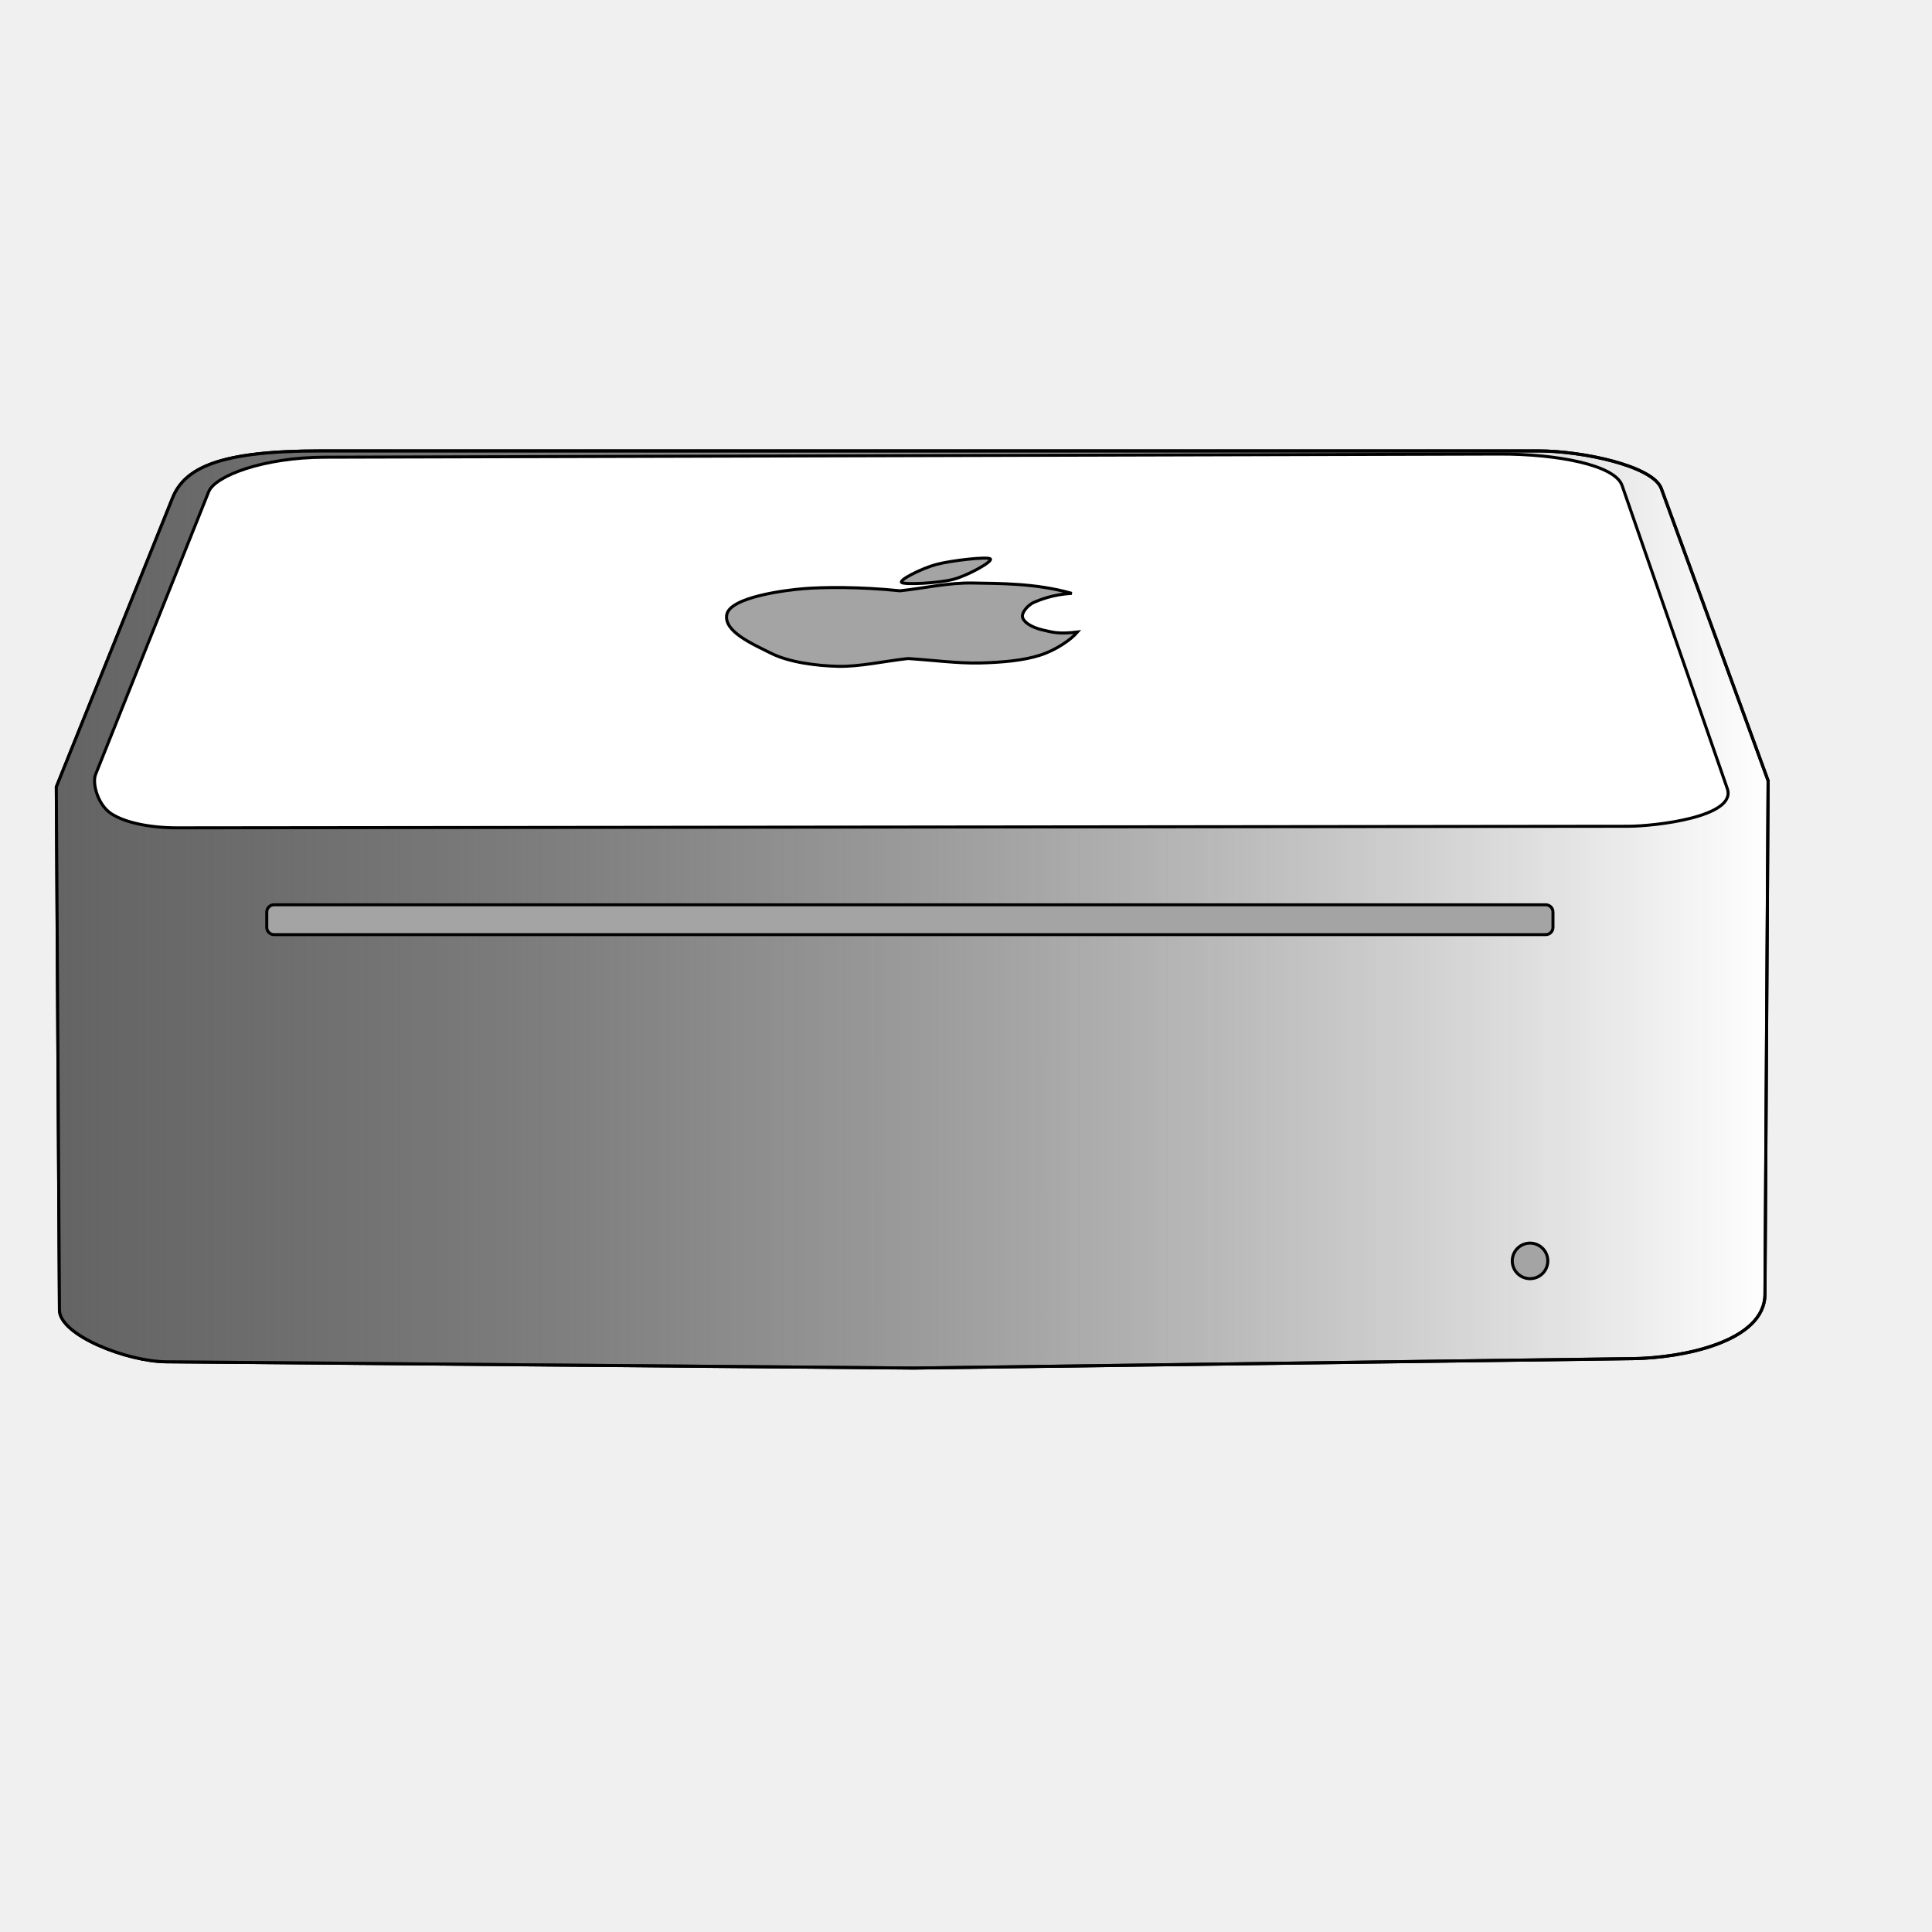
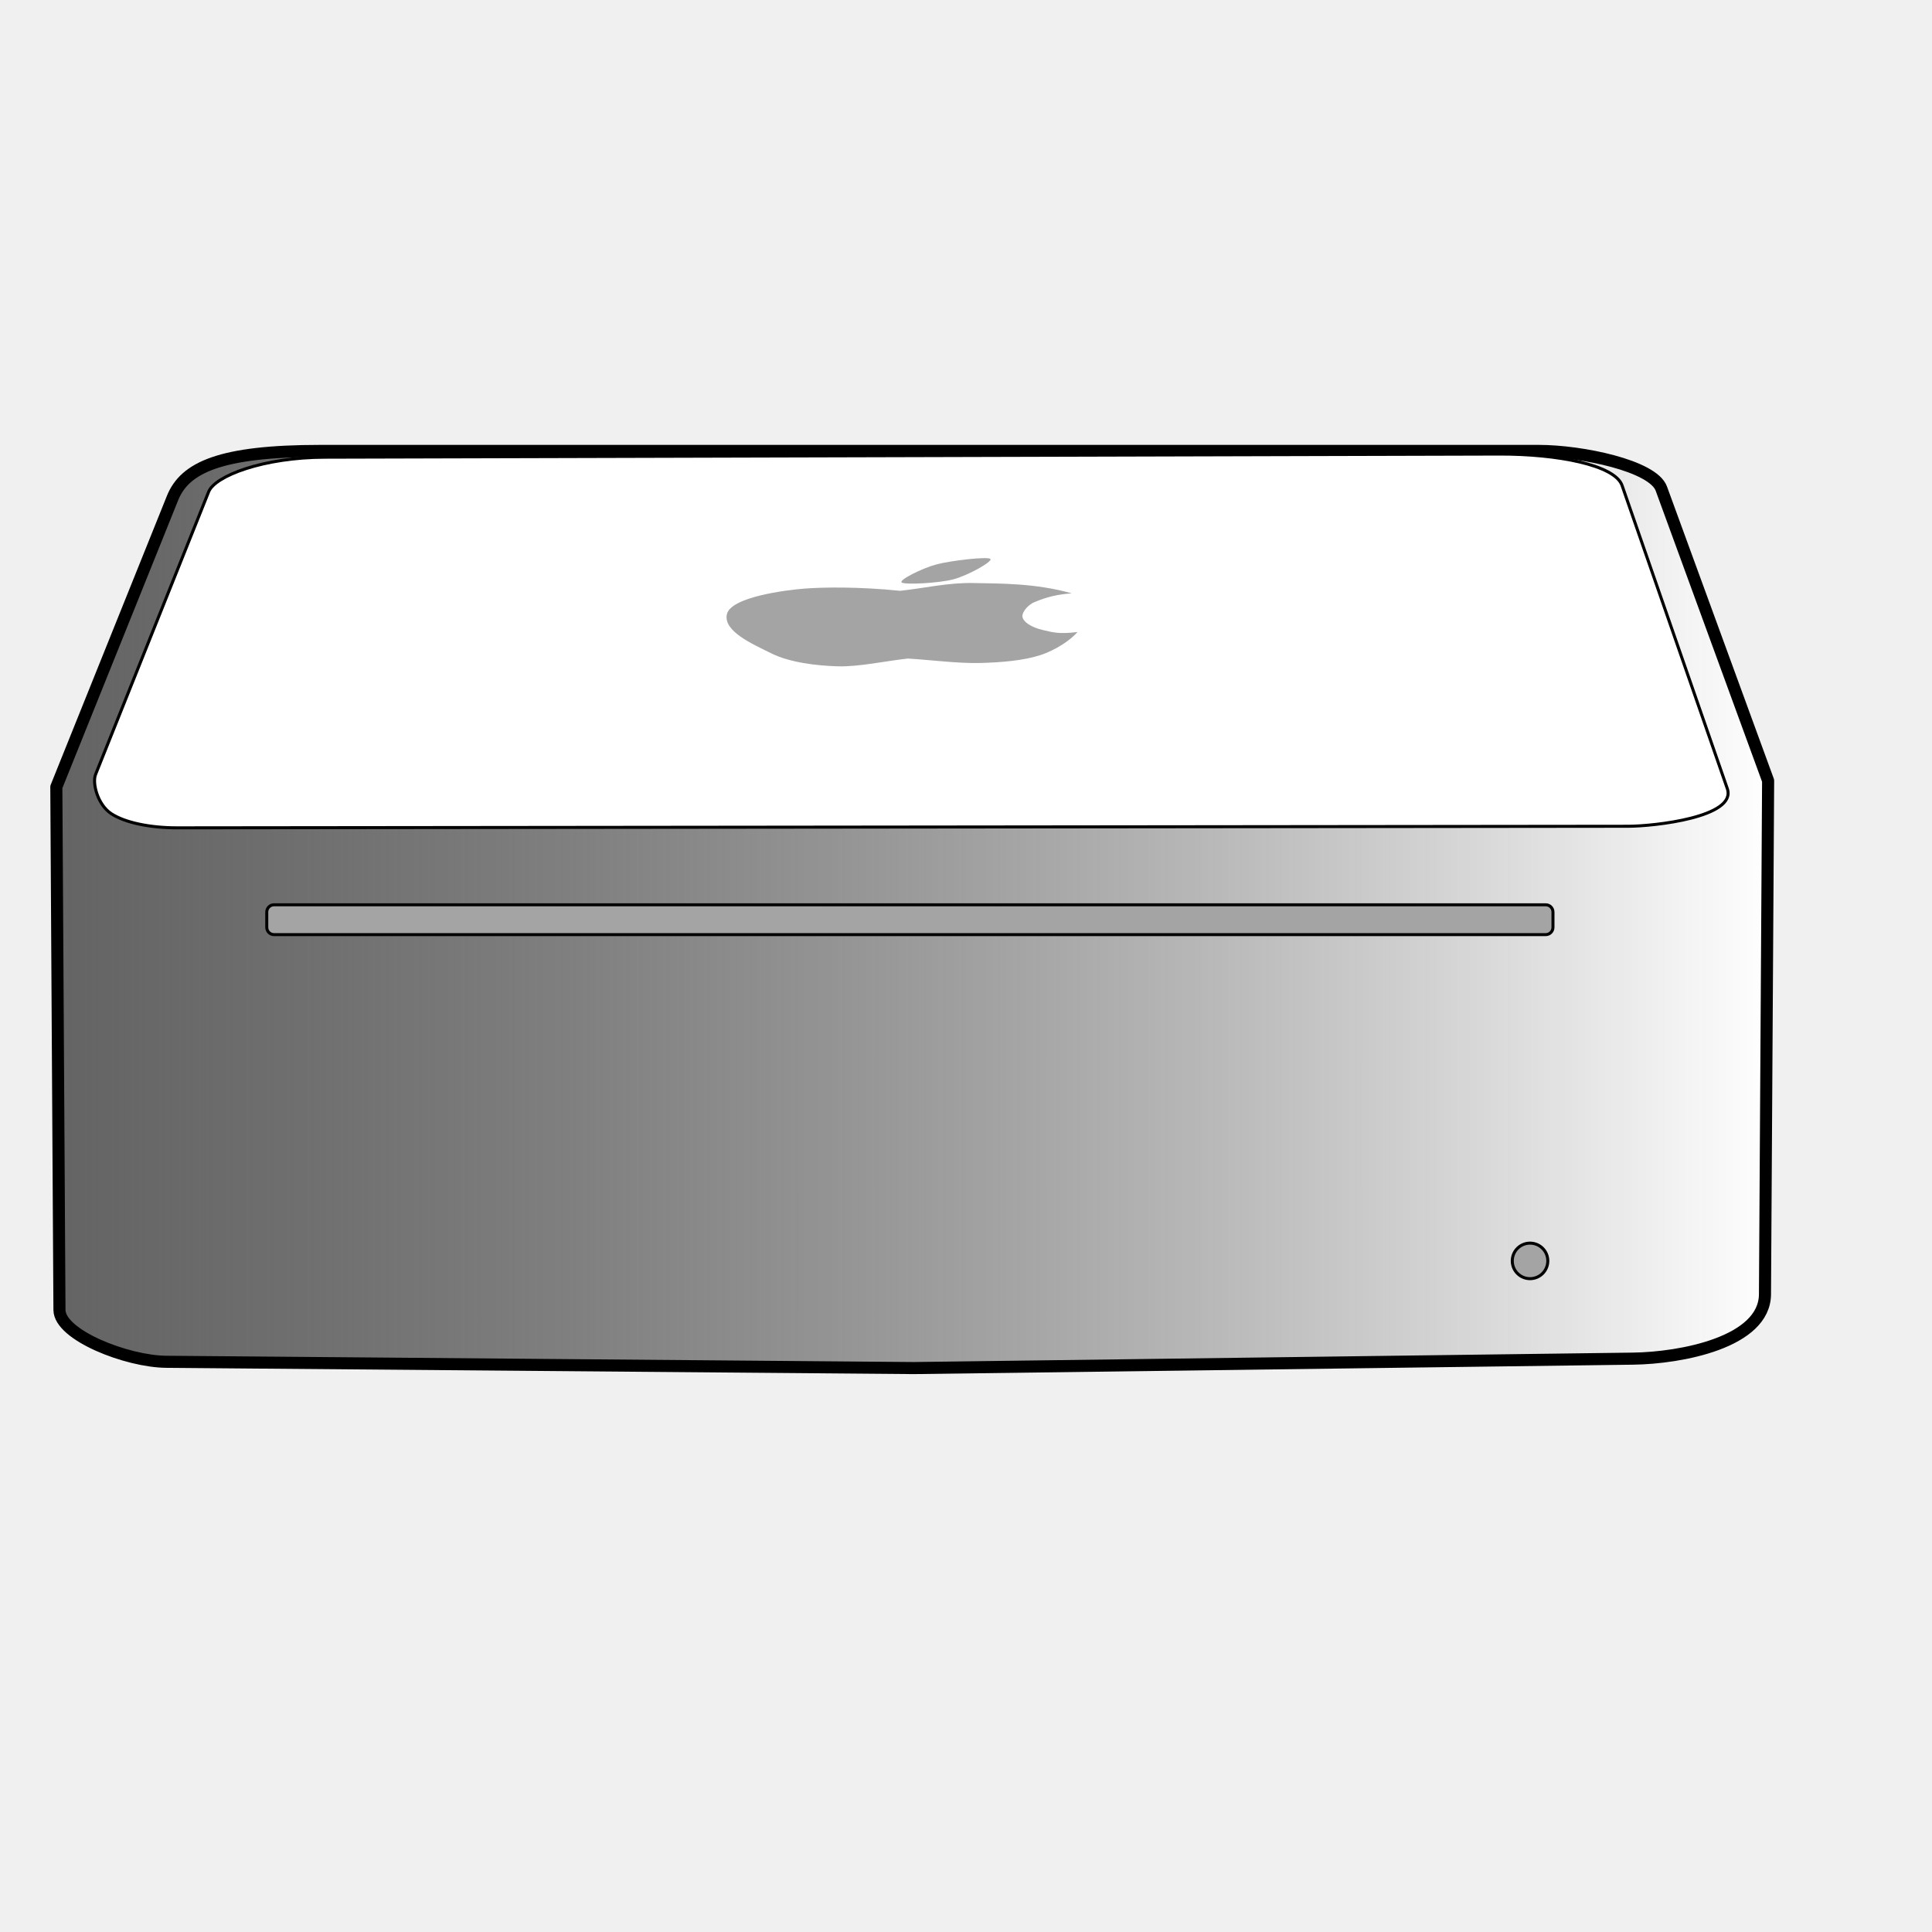
<svg xmlns="http://www.w3.org/2000/svg" xmlns:xlink="http://www.w3.org/1999/xlink" width="600pt" height="600pt" id="svg2">
  <defs id="defs3">
    <linearGradient id="linearGradient2282">
      <stop id="stop2284" offset="0" style="stop-color:#646464;stop-opacity:1;" />
      <stop id="stop2286" offset="1" style="stop-color:#090909;stop-opacity:0;" />
    </linearGradient>
    <linearGradient id="linearGradient2102">
      <stop style="stop-color:#726d7f;stop-opacity:1;" offset="0" id="stop2104" />
      <stop style="stop-color:#726d7f;stop-opacity:0;" offset="1" id="stop2106" />
    </linearGradient>
    <linearGradient id="linearGradient2838">
      <stop id="stop2840" offset="0" style="stop-color:#000000;stop-opacity:1;" />
      <stop id="stop2842" offset="1" style="stop-color:#000000;stop-opacity:0;" />
    </linearGradient>
    <linearGradient gradientUnits="userSpaceOnUse" y2="336.168" x2="422.299" y1="188.589" x1="117.342" gradientTransform="scale(1.235013,0.809708)" id="linearGradient2844" xlink:href="#linearGradient2838" />
    <linearGradient xlink:href="#linearGradient2102" id="linearGradient2112" gradientTransform="scale(0.943567,1.059808)" x1="202.288" y1="104.676" x2="573.303" y2="243.773" gradientUnits="userSpaceOnUse" />
    <linearGradient xlink:href="#linearGradient2102" id="linearGradient2118" gradientUnits="userSpaceOnUse" gradientTransform="scale(0.943567,1.059808)" x1="202.288" y1="104.676" x2="573.303" y2="243.773" />
-     <linearGradient spreadMethod="reflect" gradientUnits="userSpaceOnUse" y2="633.582" x2="468.775" y1="633.582" x1="64.752" gradientTransform="matrix(1.757588,0,0,0.94316,-91.12832,-220.9652)" id="linearGradient2292" xlink:href="#linearGradient2282" />
+     <linearGradient y2="633.582" x2="468.775" y1="633.582" x1="64.752" spreadMethod="reflect" gradientTransform="matrix(1.757588,0,0,0.94316,-91.12832,-220.9652)" gradientUnits="userSpaceOnUse" id="linearGradient1342" xlink:href="#linearGradient2282" />
  </defs>
  <g id="layer1">
-     <g id="g2097">
+     <g id="g2105">
      <path id="path1332" d="M 71.444,206.227 L 23.323,325.88 L 24.623,542.427 C 24.686,552.852 52.541,563.75 68.843,563.887 L 378.382,566.488 L 676.215,562.586 C 696.104,562.325 730.718,555.814 730.839,535.924 L 732.14,323.279 L 687.92,202.325 C 684.455,192.847 654.887,186.718 637.197,186.718 L 132.572,186.718 C 91.259,186.718 76.541,193.555 71.444,206.227 z " style="fill:#ffffff;fill-opacity:1;fill-rule:evenodd;stroke:#000000;stroke-width:1.288px;stroke-linecap:butt;stroke-linejoin:miter;stroke-opacity:1" />
-       <path id="path1457" d="M 71.444,206.227 L 23.323,325.88 L 24.623,542.427 C 24.686,552.852 52.541,563.75 68.843,563.887 L 378.382,566.488 L 676.215,562.586 C 696.104,562.325 730.718,555.814 730.839,535.924 L 732.14,323.279 L 687.92,202.325 C 684.455,192.847 654.887,186.718 637.197,186.718 L 132.572,186.718 C 91.259,186.718 76.541,193.555 71.444,206.227 z " style="fill:url(#linearGradient2292);fill-opacity:1;fill-rule:evenodd;stroke:#000000;stroke-width:1.25;stroke-linecap:butt;stroke-linejoin:miter;stroke-opacity:1;stroke-dasharray:none;stroke-miterlimit:4" />
-       <rect ry="3" rx="3" y="374.652" x="110.462" height="12.356" width="532.588" id="rect1461" style="stroke-dasharray:none;stroke-opacity:1;stroke-miterlimit:4;stroke-width:1.25;stroke:#000000;fill-rule:nonzero;fill-opacity:1;fill:#a4a4a4" />
+       <path id="path1457" d="M 71.444,206.227 L 23.323,325.88 L 24.623,542.427 C 24.686,552.852 52.541,563.75 68.843,563.887 L 378.382,566.488 L 676.215,562.586 C 696.104,562.325 730.718,555.814 730.839,535.924 L 732.14,323.279 L 687.92,202.325 C 684.455,192.847 654.887,186.718 637.197,186.718 L 132.572,186.718 C 91.259,186.718 76.541,193.555 71.444,206.227 z " style="fill:url(#linearGradient1342);fill-opacity:1;fill-rule:evenodd;stroke:#000000;stroke-width:5;stroke-linecap:butt;stroke-linejoin:round;stroke-miterlimit:4;stroke-opacity:1;stroke-dasharray:none" />
+       <rect ry="3" rx="3" y="374.652" x="110.462" height="12.356" width="532.588" id="rect1461" style="fill:#a4a4a4;fill-opacity:1;fill-rule:nonzero;stroke:#000000;stroke-width:1.25;stroke-miterlimit:4;stroke-opacity:1" />
      <path transform="matrix(1.28751,0,0,1.28751,-91.12831,-220.9652)" d="M 568.571 577.143 A 5.714 5.714 0 1 1  557.143,577.143 A 5.714 5.714 0 1 1  568.571 577.143 z" id="path2227" style="fill:#a4a4a4;fill-opacity:1;fill-rule:nonzero;stroke:#000000;stroke-width:0.971;stroke-miterlimit:4;stroke-opacity:1;stroke-dasharray:none" />
-       <path id="path2229" d="M 86.401,203.625 L 39.58,320.678 C 38.122,324.323 40.447,333.25 46.083,336.935 C 51.719,340.62 62.016,342.8 73.395,342.788 L 674.264,342.137 C 684.727,342.126 719.354,338.402 715.232,326.53 L 671.663,201.024 C 668.719,192.544 644.823,187.955 620.94,188.018 L 134.523,189.319 C 109.041,189.387 89.03,197.054 86.401,203.625 z " style="stroke-miterlimit:4;stroke-dasharray:none;stroke-opacity:1;stroke-linejoin:miter;stroke-linecap:butt;stroke-width:1.25;stroke:#000000;fill-rule:evenodd;fill-opacity:1;fill:#ffffff" />
-       <g id="g2093">
-         <path id="path2260" d="M 372.71,244.64 C 355.454,242.879 340.783,243.144 333.197,243.72 C 325.622,244.295 302.538,247.18 300.977,254.38 C 299.45,261.424 311.618,266.665 319.282,270.497 C 326.945,274.329 338.223,275.678 346.96,275.908 C 355.696,276.138 366.272,273.762 375.929,272.689 C 385.891,273.302 396.697,274.758 405.817,274.528 C 414.937,274.298 423.868,273.501 430.648,271.31 C 437.427,269.118 443.489,264.852 446.17,261.704 C 438.269,262.681 435.759,261.766 431.897,260.896 C 426.882,259.767 423.604,257.42 423.374,255.35 C 423.144,253.281 425.944,250.272 428.404,249.294 C 430.724,248.372 435.74,246.19 443.797,245.694 C 428.646,241.398 413.485,241.648 403.058,241.421 C 392.627,241.194 382.826,243.567 372.71,244.64 z " style="stroke-miterlimit:4;stroke-dasharray:none;stroke-opacity:1;stroke-linejoin:miter;stroke-linecap:butt;stroke-width:1.25;stroke:#000000;fill-rule:evenodd;fill-opacity:1;fill:#a4a4a4" />
-         <path id="path2262" d="M 373.342,241.179 C 372.177,240.15 381.687,235.327 387.811,233.701 C 393.934,232.075 408.918,230.396 410.083,231.425 C 411.248,232.455 400.925,238.253 394.801,239.879 C 388.678,241.505 374.507,242.209 373.342,241.179 z " style="stroke-miterlimit:4;stroke-dasharray:none;stroke-opacity:1;stroke-linejoin:miter;stroke-linecap:butt;stroke-width:1.25;stroke:#000000;fill-rule:evenodd;fill-opacity:1;fill:#a4a4a4" />
+       <path id="path2229" d="M 86.401,203.625 L 39.58,320.678 C 38.122,324.323 40.447,333.25 46.083,336.935 C 51.719,340.62 62.016,342.8 73.395,342.788 L 674.264,342.137 C 684.727,342.126 719.354,338.402 715.232,326.53 L 671.663,201.024 C 668.719,192.544 644.823,187.955 620.94,188.018 L 134.523,189.319 C 109.041,189.387 89.03,197.054 86.401,203.625 z " style="fill:#ffffff;fill-opacity:1;fill-rule:evenodd;stroke:#000000;stroke-width:1.25;stroke-linecap:butt;stroke-linejoin:miter;stroke-miterlimit:4;stroke-opacity:1" />
+       <g id="g2112">
+         <path id="path2260" d="M 372.71,244.64 C 355.454,242.879 340.783,243.144 333.197,243.72 C 325.622,244.295 302.538,247.18 300.977,254.38 C 299.45,261.424 311.618,266.665 319.282,270.497 C 326.945,274.329 338.223,275.678 346.96,275.908 C 355.696,276.138 366.272,273.762 375.929,272.689 C 385.891,273.302 396.697,274.758 405.817,274.528 C 414.937,274.298 423.868,273.501 430.648,271.31 C 437.427,269.118 443.489,264.852 446.17,261.704 C 438.269,262.681 435.759,261.766 431.897,260.896 C 426.882,259.767 423.604,257.42 423.374,255.35 C 423.144,253.281 425.944,250.272 428.404,249.294 C 430.724,248.372 435.74,246.19 443.797,245.694 C 428.646,241.398 413.485,241.648 403.058,241.421 C 392.627,241.194 382.826,243.567 372.71,244.64 z " style="stroke-opacity:1;stroke-miterlimit:4;stroke-linejoin:miter;stroke-linecap:butt;stroke-width:1.25;stroke:none;fill-rule:evenodd;fill-opacity:1;fill:#a4a4a4" />
+         <path id="path2262" d="M 373.342,241.179 C 372.177,240.15 381.687,235.327 387.811,233.701 C 393.934,232.075 408.918,230.396 410.083,231.425 C 411.248,232.455 400.925,238.253 394.801,239.879 C 388.678,241.505 374.507,242.209 373.342,241.179 z " style="stroke-opacity:1;stroke-miterlimit:4;stroke-linejoin:miter;stroke-linecap:butt;stroke-width:1.25;stroke:none;fill-rule:evenodd;fill-opacity:1;fill:#a4a4a4" />
      </g>
    </g>
  </g>
</svg>
